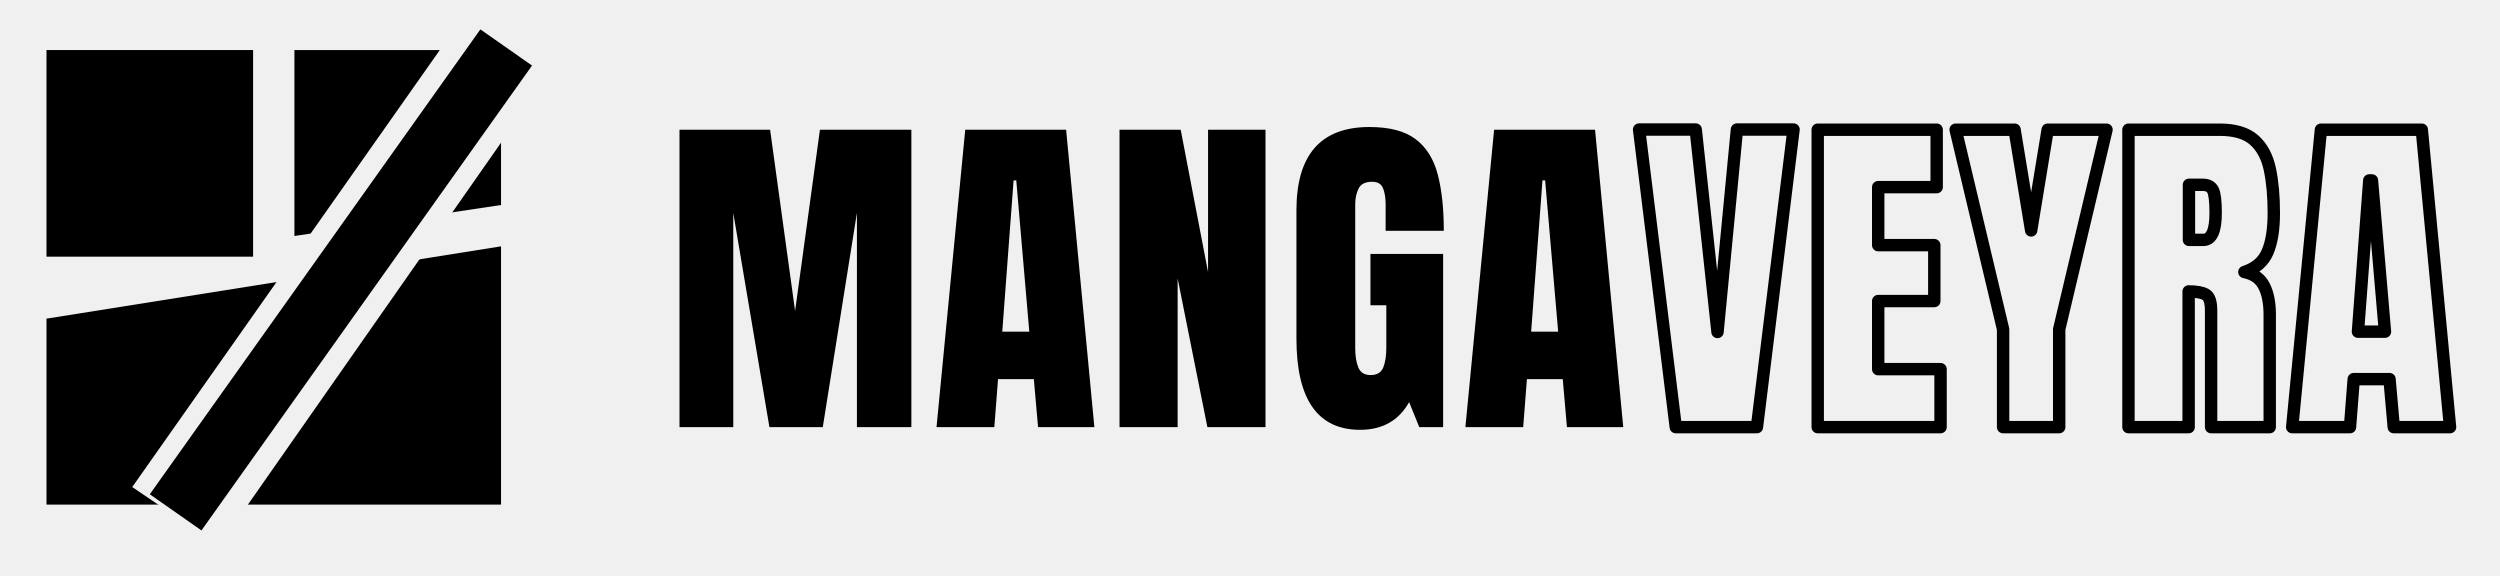
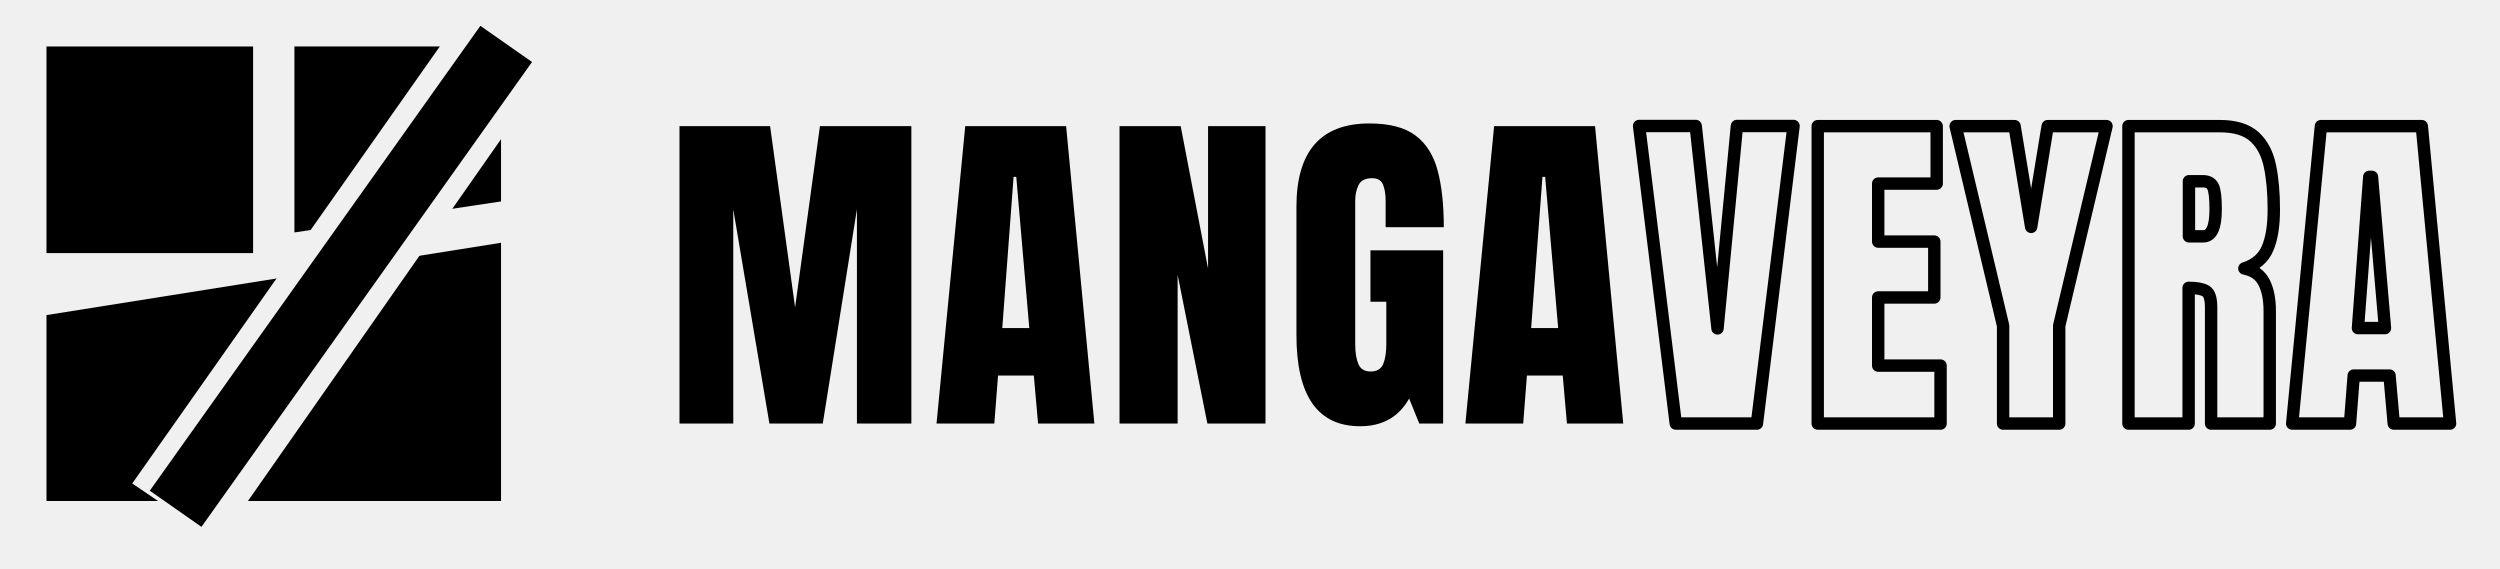
- <svg xmlns="http://www.w3.org/2000/svg" width="1912" height="440" viewBox="-3 -3 484 110" role="img" aria-label="MangaVeyra">
+ <svg xmlns="http://www.w3.org/2000/svg" width="1936" height="440" viewBox="-3 -3 484 110" role="img" aria-label="MangaVeyra">
  <g>
    <defs>
      <mask id="mvgap" maskUnits="userSpaceOnUse" x="-10" y="-10" width="130" height="130">
        <rect x="-10" y="-10" width="130" height="130" fill="#fff" />
        <polygon points="22.6,90.6 87,-0.9 103.4,10.5 39.4,102" fill="#000" />
      </mask>
    </defs>
    <g mask="url(#mvgap)" fill="#000000">
      <polygon points="6,6 46,6 46,46 6,46" />
      <polygon points="54,6 94,6 94,36 54,42" />
      <polygon points="6,58 94,44 94,94 6,94" />
    </g>
    <polygon points="26,92 90,2 100,9 36,99" fill="#000000" />
  </g>
  <g>
    <path d="M138.96 79L128.55 79L128.55 21.42L146.09 21.42L150.93 56.52L155.74 21.42L173.44 21.42L173.44 79L162.90 79L162.90 37.52L156.29 79L145.96 79L138.96 37.52L138.96 79ZM189.50 79L178.31 79L183.87 21.42L203.40 21.42L208.87 79L197.97 79L197.15 69.71L190.22 69.71L189.50 79ZM193.23 31.24L191.04 60.52L196.27 60.52L193.75 31.24L193.23 31.24ZM224.99 79L213.74 79L213.74 21.42L225.58 21.42L230.88 49.00L230.88 21.42L242.00 21.42L242.00 79L230.75 79L224.99 50.21L224.99 79ZM260.32 79.52L260.32 79.52Q247.99 79.52 247.99 61.86L247.99 61.86L247.99 37.03Q247.99 20.90 262.12 20.90L262.12 20.90Q267.95 20.90 271.05 23.24Q274.16 25.58 275.34 30.06Q276.52 34.54 276.52 40.99L276.52 40.99L265.26 40.99L265.26 35.88Q265.26 34.02 264.76 32.76Q264.25 31.50 262.65 31.50L262.65 31.50Q260.65 31.50 260.01 32.84Q259.37 34.18 259.37 35.78L259.37 35.78L259.37 63.69Q259.37 66.01 259.98 67.47Q260.58 68.92 262.35 68.92L262.35 68.92Q264.18 68.92 264.79 67.47Q265.39 66.01 265.39 63.62L265.39 63.62L265.39 55.41L262.32 55.41L262.32 45.47L276.39 45.47L276.39 79L271.77 79L269.81 74.16Q266.80 79.52 260.32 79.52ZM291.89 79L280.70 79L286.26 21.42L305.80 21.42L311.26 79L300.36 79L299.55 69.71L292.61 69.71L291.89 79ZM295.62 31.24L293.43 60.52L298.66 60.52L296.14 31.24L295.62 31.24Z" fill="#000000" />
    <path d="M337.14 79L321.43 79L314.33 21.39L325.29 21.39L329.51 60.58L333.27 21.39L344.23 21.39L337.14 79ZM372.69 79L348.91 79L348.91 21.42L371.94 21.42L371.94 32.54L360.62 32.54L360.62 43.77L371.48 43.77L371.48 54.59L360.62 54.59L360.62 67.78L372.69 67.78L372.69 79ZM395.66 79L384.80 79L384.80 60.06L375.61 21.42L387.02 21.42L390.23 40.92L393.43 21.42L404.82 21.42L395.66 60.06L395.66 79ZM420.72 79L409.07 79L409.07 21.42L426.74 21.42Q431.15 21.42 433.41 23.43Q435.67 25.45 436.44 29.06Q437.21 32.68 437.21 37.55L437.21 37.55Q437.21 42.26 436.01 45.07Q434.82 47.89 431.51 48.97L431.51 48.97Q434.23 49.52 435.32 51.67Q436.42 53.81 436.42 57.21L436.42 57.21L436.42 79L425.07 79L425.07 56.46Q425.07 53.94 424.04 53.34Q423.01 52.73 420.72 52.73L420.72 52.73L420.72 79ZM420.78 32.09L420.78 42.75L423.56 42.75Q425.95 42.75 425.95 37.55L425.95 37.55Q425.95 34.18 425.43 33.13Q424.91 32.09 423.47 32.09L423.47 32.09L420.78 32.09ZM451.96 79L440.77 79L446.33 21.42L465.86 21.42L471.33 79L460.43 79L459.61 69.71L452.68 69.71L451.96 79ZM455.69 31.24L453.50 60.52L458.73 60.52L456.21 31.24L455.69 31.24Z" fill="none" stroke="#000000" stroke-width="2.4" stroke-linejoin="round" />
  </g>
</svg>
